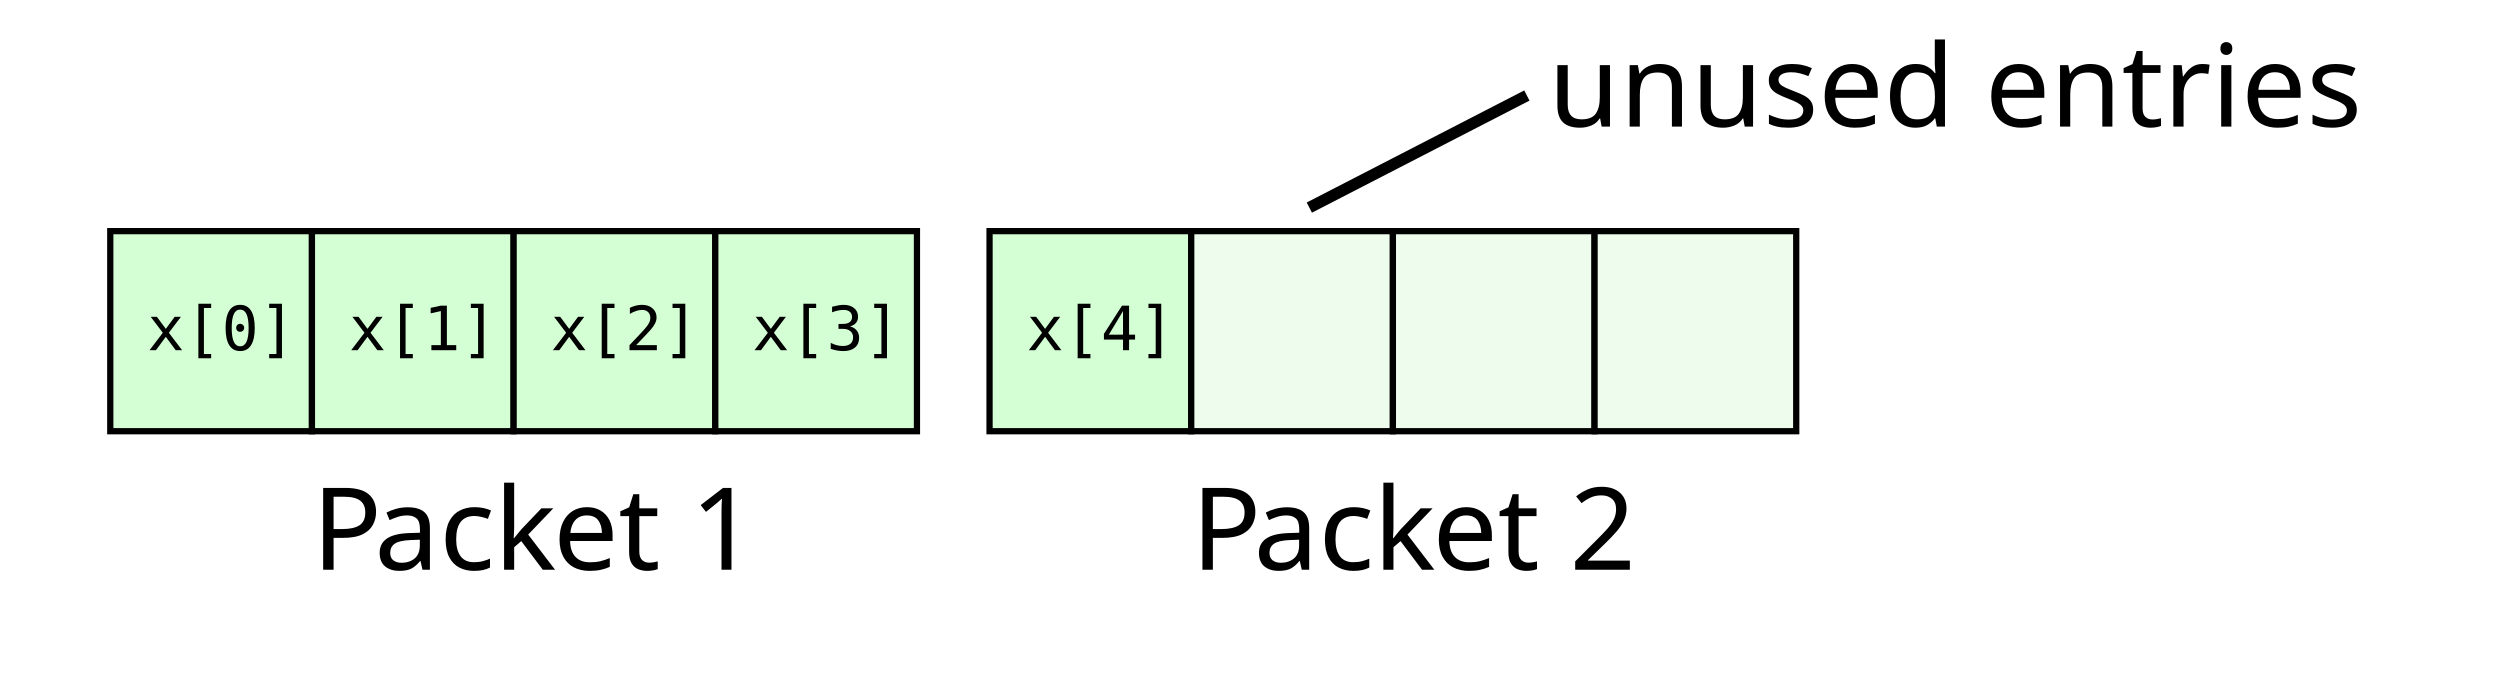
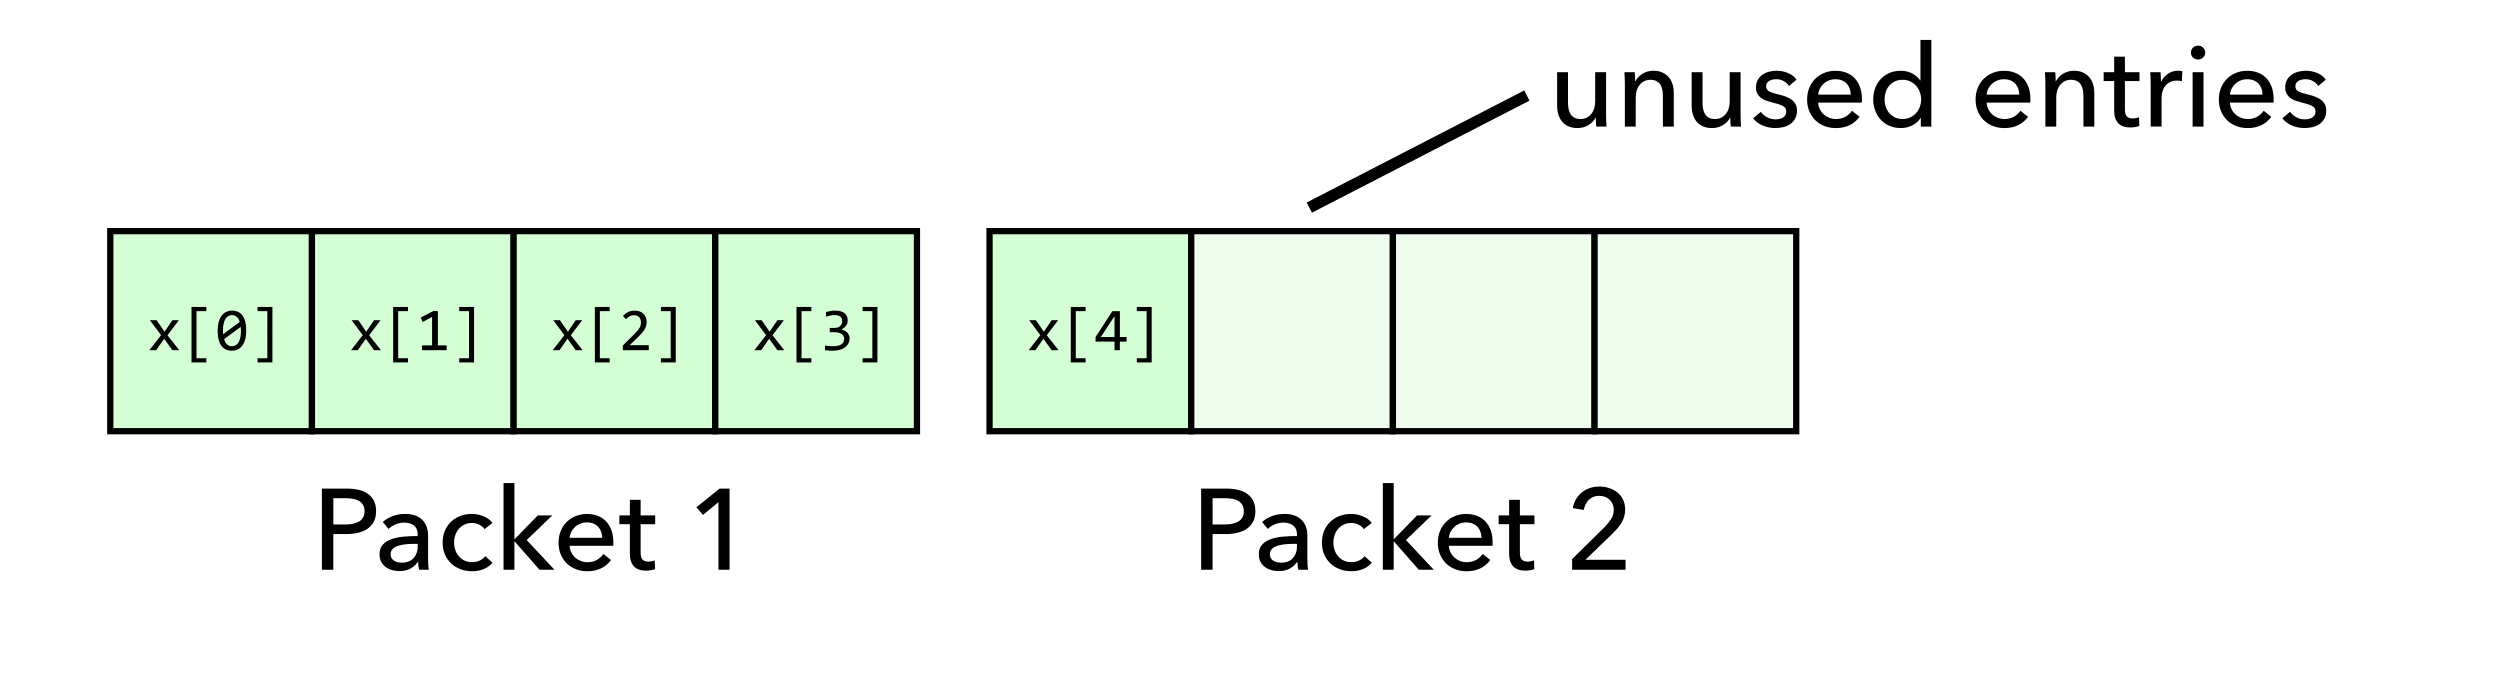
- <svg xmlns="http://www.w3.org/2000/svg" id="Layer_1" data-name="Layer 1" viewBox="0 0 1308.73 362">
-   <defs>
-     <style>.cls-1{fill:#d4ffd4;}.cls-2,.cls-9{fill:none;stroke:#000;stroke-miterlimit:10;}.cls-2{stroke-width:3.27px;}.cls-3{font-size:32px;font-family:Consolas, Consolas;}.cls-4{fill:#eefcee;}.cls-5{font-size:60px;font-family:AvenirNext-Medium, Avenir Next;}.cls-6{letter-spacing:-0.06em;}.cls-7{letter-spacing:-0.02em;}.cls-8{letter-spacing:0em;}.cls-9{stroke-width:6px;}</style>
-   </defs>
-   <rect class="cls-1" x="57.73" y="121" width="105.57" height="104.74" />
-   <rect class="cls-2" x="57.73" y="121" width="105.57" height="104.74" />
-   <text class="cls-3" transform="translate(77.08 183.33) scale(1.01 1)">x[0]</text>
-   <rect class="cls-1" x="163.3" y="121" width="105.57" height="104.74" />
-   <rect class="cls-2" x="163.3" y="121" width="105.57" height="104.74" />
-   <text class="cls-3" transform="translate(182.65 183.33) scale(1.01 1)">x[1]</text>
-   <rect class="cls-1" x="268.88" y="121" width="105.57" height="104.74" />
-   <rect class="cls-2" x="268.88" y="121" width="105.57" height="104.74" />
-   <text class="cls-3" transform="translate(288.23 183.33) scale(1.01 1)">x[2]</text>
-   <rect class="cls-1" x="374.45" y="121" width="105.57" height="104.74" />
-   <rect class="cls-2" x="374.45" y="121" width="105.57" height="104.74" />
-   <text class="cls-3" transform="translate(393.8 183.33) scale(1.01 1)">x[3]</text>
-   <rect class="cls-1" x="518.02" y="121" width="105.57" height="104.74" />
-   <rect class="cls-2" x="518.02" y="121" width="105.57" height="104.74" />
-   <text class="cls-3" transform="translate(537.37 183.33) scale(1.01 1)">x[4]</text>
-   <rect class="cls-4" x="623.6" y="121" width="105.57" height="104.74" />
-   <rect class="cls-2" x="623.6" y="121" width="105.57" height="104.74" />
-   <rect class="cls-4" x="729.17" y="121" width="105.57" height="104.74" />
-   <rect class="cls-2" x="729.17" y="121" width="105.57" height="104.74" />
-   <rect class="cls-4" x="834.74" y="121" width="105.57" height="104.74" />
-   <rect class="cls-2" x="834.74" y="121" width="105.57" height="104.74" />
-   <text class="cls-5" transform="translate(163.3 298.26) scale(1.01 1)">
-     <tspan class="cls-6">P</tspan>
-     <tspan x="32.34" y="0">ac</tspan>
-     <tspan class="cls-7" x="94.5" y="0">k</tspan>
-     <tspan class="cls-8" x="125.04" y="0">et 1</tspan>
-   </text>
-   <text class="cls-5" transform="translate(623.6 298.26) scale(1.01 1)">
-     <tspan class="cls-6">P</tspan>
-     <tspan x="32.34" y="0">ac</tspan>
-     <tspan class="cls-7" x="94.5" y="0">k</tspan>
-     <tspan class="cls-8" x="125.04" y="0">et 2</tspan>
-   </text>
-   <text class="cls-5" transform="translate(810.51 66.26) scale(1.01 1)">unused entries</text>
-   <line class="cls-9" x1="799.3" y1="50" x2="685.42" y2="108.67" />
+ <svg xmlns="http://www.w3.org/2000/svg" version="1.1" id="Layer_1" x="0px" y="0px" viewBox="0 0 1308.73 362" style="enable-background:new 0 0 1308.73 362;" xml:space="preserve">
+   <style type="text/css">
+ 	.st0{fill:#A6A6A6;}
+ 	.st1{fill:none;stroke:#E8E8E8;stroke-width:40;stroke-miterlimit:10;}
+ 	.st2{fill:#E8E8E8;}
+ 	.st3{fill:none;stroke:#E8E8E8;stroke-width:20;stroke-miterlimit:10;}
+ 	.st4{fill:#D4FFD4;}
+ 	.st5{fill:none;stroke:#000000;stroke-width:3.274;stroke-miterlimit:10;}
+ 	.st6{fill:#FFDEDE;}
+ 	.st7{fill:#E2DEFF;}
+ 	.st8{fill:#FF0000;}
+ 	.st9{fill:#EEFCEE;}
+ 	.st10{fill:#FFC2B4;}
+ 	.st11{fill:#FFA691;stroke:#000000;stroke-width:3.274;stroke-miterlimit:10;}
+ 	.st12{fill:#FFDED6;stroke:#000000;stroke-width:3.274;stroke-miterlimit:10;}
+ 	.st13{fill:#7A7A7A;}
+ 	.st14{fill:#D00023;}
+ 	.st15{fill:#007F2F;}
+ 	.st16{fill:#002F7F;}
+ 	.st17{fill:#009E30;}
+ 	.st18{fill:none;stroke:#000000;stroke-width:6;stroke-miterlimit:10;}
+ 	.st19{fill:none;stroke:#000000;stroke-width:3;stroke-miterlimit:10;}
+ </style>
+   <rect x="57.73" y="121" class="st4" width="105.57" height="104.74" />
+   <rect x="57.73" y="121" class="st5" width="105.57" height="104.74" />
+   <g>
+     <path d="M93.86,183.33h-3.64l-4.27-5.99l-4.22,5.99h-3.54l6.13-7.88l-5.84-7.82h3.51l4.16,6.03l4.08-6.03h3.39l-5.94,7.88   L93.86,183.33z" />
+     <path d="M108.02,189.73h-7.77v-29.04h7.77v2.19h-5.15v24.66h5.15V189.73z" />
+     <path d="M128.91,173.12c0,1.56-0.16,2.99-0.47,4.27c-0.32,1.29-0.79,2.39-1.43,3.31c-0.64,0.92-1.44,1.64-2.39,2.14   c-0.95,0.5-2.07,0.76-3.35,0.76c-1.1,0-2.11-0.21-3.01-0.62c-0.9-0.41-1.68-1.04-2.32-1.9c-0.64-0.85-1.13-1.94-1.48-3.27   s-0.52-2.89-0.52-4.7c0-1.56,0.16-2.99,0.48-4.28c0.32-1.29,0.8-2.4,1.43-3.32c0.64-0.92,1.43-1.64,2.39-2.14   c0.96-0.51,2.07-0.76,3.34-0.76c1.1,0,2.11,0.21,3.01,0.62c0.9,0.41,1.68,1.05,2.32,1.91c0.64,0.86,1.13,1.95,1.48,3.27   S128.91,171.31,128.91,173.12z M116.72,173.03c0,0.32,0,0.65,0.01,0.97s0.02,0.64,0.06,0.94l8.71-6.39   c-0.16-0.53-0.36-1.02-0.6-1.45s-0.53-0.82-0.87-1.13c-0.34-0.32-0.72-0.56-1.15-0.74c-0.43-0.18-0.91-0.27-1.45-0.27   c-0.71,0-1.36,0.17-1.95,0.52c-0.58,0.34-1.08,0.86-1.49,1.54s-0.72,1.53-0.95,2.53C116.83,170.54,116.72,171.7,116.72,173.03z    M126.14,173.21c0-0.35-0.01-0.71-0.04-1.06c-0.03-0.35-0.05-0.69-0.09-1.02l-8.71,6.42c0.16,0.54,0.36,1.04,0.6,1.5   c0.24,0.46,0.53,0.85,0.87,1.18s0.73,0.58,1.17,0.77c0.44,0.18,0.93,0.27,1.49,0.27c0.71,0,1.36-0.17,1.95-0.52   c0.58-0.34,1.08-0.85,1.49-1.53c0.41-0.68,0.72-1.52,0.95-2.52C126.03,175.7,126.14,174.54,126.14,173.21z" />
+     <path d="M142.6,189.73h-7.77v-2.19h5.12v-24.66h-5.12v-2.19h7.77V189.73z" />
+   </g>
+   <rect x="163.3" y="121" class="st4" width="105.57" height="104.74" />
+   <rect x="163.3" y="121" class="st5" width="105.57" height="104.74" />
+   <g>
+     <path d="M199.43,183.33h-3.64l-4.27-5.99l-4.22,5.99h-3.54l6.13-7.88l-5.84-7.82h3.51l4.16,6.03l4.08-6.03h3.39l-5.94,7.88   L199.43,183.33z" />
+     <path d="M213.59,189.73h-7.77v-29.04h7.77v2.19h-5.15v24.66h5.15V189.73z" />
+     <path d="M233.84,183.33H220.9v-2.53h5.29v-14.91l-4.93,2.66l-1.01-2.31l6.55-3.42h2.43v17.99h4.6V183.33z" />
+     <path d="M248.17,189.73h-7.77v-2.19h5.12v-24.66h-5.12v-2.19h7.77V189.73z" />
+   </g>
+   <rect x="268.88" y="121" class="st4" width="105.57" height="104.74" />
+   <rect x="268.88" y="121" class="st5" width="105.57" height="104.74" />
+   <g>
+     <path d="M305,183.33h-3.64l-4.27-5.99l-4.22,5.99h-3.54l6.13-7.88l-5.84-7.82h3.51l4.16,6.03l4.08-6.03h3.39l-5.94,7.88L305,183.33   z" />
+     <path d="M319.17,189.73h-7.77v-29.04h7.77v2.19h-5.15v24.66h5.15V189.73z" />
+     <path d="M339.58,183.33h-13.56v-2.44l5.32-5.25c0.87-0.85,1.58-1.59,2.13-2.22c0.55-0.62,0.97-1.2,1.28-1.71   c0.3-0.52,0.51-1,0.61-1.46c0.1-0.46,0.16-0.95,0.16-1.49c0-0.5-0.07-0.98-0.2-1.43c-0.14-0.45-0.35-0.85-0.63-1.2   c-0.28-0.34-0.65-0.62-1.1-0.81c-0.45-0.2-0.99-0.3-1.62-0.3c-0.87,0-1.67,0.19-2.38,0.58c-0.71,0.39-1.37,0.89-1.97,1.5l-1.51-1.8   c0.78-0.81,1.67-1.46,2.69-1.95c1.01-0.49,2.19-0.74,3.54-0.74c0.91,0,1.75,0.14,2.5,0.41c0.75,0.27,1.4,0.66,1.95,1.17   c0.55,0.51,0.97,1.14,1.27,1.88c0.3,0.74,0.45,1.57,0.45,2.5c0,0.78-0.1,1.51-0.31,2.17c-0.21,0.67-0.53,1.33-0.95,1.99   c-0.43,0.66-0.96,1.35-1.61,2.05c-0.65,0.71-1.41,1.49-2.29,2.33l-3.73,3.61h10V183.33z" />
+     <path d="M353.75,189.73h-7.77v-2.19h5.12v-24.66h-5.12v-2.19h7.77V189.73z" />
+   </g>
+   <rect x="374.45" y="121" class="st4" width="105.57" height="104.74" />
+   <rect x="374.45" y="121" class="st5" width="105.57" height="104.74" />
+   <g>
+     <path d="M410.58,183.33h-3.64l-4.27-5.99l-4.22,5.99h-3.54l6.13-7.88l-5.84-7.82h3.51l4.16,6.03l4.08-6.03h3.39l-5.94,7.88   L410.58,183.33z" />
+     <path d="M424.74,189.73h-7.77v-29.04h7.77v2.19h-5.15v24.66h5.15V189.73z" />
+     <path d="M444.76,177.12c0,0.9-0.18,1.74-0.55,2.52s-0.92,1.47-1.65,2.06c-0.74,0.59-1.66,1.05-2.77,1.39   c-1.11,0.34-2.41,0.51-3.89,0.51c-0.82,0-1.55-0.03-2.21-0.08s-1.26-0.12-1.83-0.2v-2.44c0.65,0.12,1.34,0.2,2.06,0.27   s1.47,0.09,2.22,0.09c1.03,0,1.91-0.09,2.64-0.27c0.73-0.18,1.33-0.45,1.79-0.79c0.46-0.34,0.8-0.76,1.01-1.25   c0.21-0.49,0.31-1.04,0.31-1.66c0-0.56-0.13-1.05-0.38-1.47c-0.25-0.42-0.61-0.77-1.06-1.05c-0.46-0.28-1-0.49-1.64-0.63   s-1.33-0.21-2.09-0.21h-2.35v-2.24h2.38c0.62,0,1.18-0.08,1.69-0.24c0.51-0.16,0.95-0.39,1.31-0.7c0.36-0.3,0.64-0.67,0.83-1.12   c0.19-0.44,0.29-0.95,0.29-1.51c0-1.09-0.34-1.89-1.01-2.39c-0.67-0.5-1.66-0.75-2.96-0.75c-0.69,0-1.41,0.07-2.14,0.2   c-0.73,0.14-1.52,0.34-2.36,0.61v-2.38c0.36-0.12,0.74-0.24,1.14-0.34c0.4-0.1,0.81-0.18,1.21-0.25c0.4-0.07,0.81-0.12,1.21-0.16   c0.4-0.04,0.78-0.05,1.15-0.05c1.09,0,2.05,0.12,2.88,0.35c0.83,0.23,1.52,0.57,2.08,1.01s0.98,0.97,1.26,1.59   c0.28,0.63,0.43,1.33,0.43,2.11c0,1.17-0.3,2.15-0.91,2.94s-1.43,1.42-2.48,1.89c0.54,0.08,1.06,0.25,1.58,0.5s0.99,0.57,1.4,0.96   c0.41,0.39,0.75,0.85,1.01,1.38C444.63,175.89,444.76,176.48,444.76,177.12z" />
+     <path d="M459.32,189.73h-7.77v-2.19h5.12v-24.66h-5.12v-2.19h7.77V189.73z" />
+   </g>
+   <rect x="518.02" y="121" class="st4" width="105.57" height="104.74" />
+   <rect x="518.02" y="121" class="st5" width="105.57" height="104.74" />
+   <g>
+     <path d="M554.15,183.33h-3.64l-4.27-5.99l-4.22,5.99h-3.54l6.13-7.88l-5.84-7.82h3.51l4.16,6.03l4.08-6.03h3.39l-5.94,7.88   L554.15,183.33z" />
+     <path d="M568.31,189.73h-7.77v-29.04h7.77v2.19h-5.15v24.66h5.15V189.73z" />
+     <path d="M589.75,178.81h-3.51v4.52h-2.8v-4.52h-9.91v-2.39l8.78-13.52h3.94v13.52h3.51V178.81z M583.44,165.52l-7.17,10.89h7.17   V165.52z" />
+     <path d="M602.89,189.73h-7.77v-2.19h5.12v-24.66h-5.12v-2.19h7.77V189.73z" />
+   </g>
+   <rect x="623.6" y="121" class="st9" width="105.57" height="104.74" />
+   <rect x="623.6" y="121" class="st5" width="105.57" height="104.74" />
+   <rect x="729.17" y="121" class="st9" width="105.57" height="104.74" />
+   <rect x="729.17" y="121" class="st5" width="105.57" height="104.74" />
+   <rect x="834.74" y="121" class="st9" width="105.57" height="104.74" />
+   <rect x="834.74" y="121" class="st5" width="105.57" height="104.74" />
+   <g>
+     <path d="M168.51,255.77h13.07c2.3,0,4.4,0.23,6.29,0.69c1.9,0.46,3.51,1.17,4.84,2.13c1.33,0.96,2.36,2.18,3.08,3.66   c0.73,1.48,1.09,3.26,1.09,5.34c0,2.12-0.39,3.94-1.18,5.46c-0.79,1.52-1.88,2.76-3.27,3.72c-1.39,0.96-3.05,1.67-4.96,2.13   c-1.92,0.46-3.98,0.69-6.2,0.69h-6.78v18.67h-5.99V255.77z M174.5,274.55h6.35c1.45,0,2.79-0.13,4.02-0.39   c1.23-0.26,2.29-0.66,3.18-1.2c0.89-0.54,1.57-1.25,2.06-2.13c0.48-0.88,0.73-1.96,0.73-3.24c0-1.28-0.25-2.35-0.76-3.21   c-0.5-0.86-1.19-1.56-2.06-2.1c-0.87-0.54-1.91-0.92-3.12-1.14s-2.52-0.33-3.93-0.33h-6.47V274.55z" />
+     <path d="M218.66,279.83c0-2.12-0.65-3.69-1.94-4.71c-1.29-1.02-3-1.53-5.14-1.53c-1.61,0-3.14,0.31-4.57,0.93   c-1.43,0.62-2.63,1.41-3.6,2.37l-3.02-3.6c1.41-1.32,3.14-2.36,5.17-3.12c2.04-0.76,4.22-1.14,6.56-1.14   c2.06,0,3.84,0.29,5.35,0.87s2.75,1.37,3.72,2.37c0.97,1,1.69,2.18,2.18,3.54c0.48,1.36,0.73,2.82,0.73,4.38v12.42   c0,0.96,0.03,1.97,0.09,3.03c0.06,1.06,0.17,1.93,0.33,2.61h-5.14c-0.32-1.36-0.48-2.72-0.48-4.08h-0.18   c-1.05,1.52-2.37,2.7-3.96,3.54c-1.59,0.84-3.48,1.26-5.66,1.26c-1.13,0-2.31-0.15-3.54-0.45c-1.23-0.3-2.35-0.79-3.36-1.47   c-1.01-0.68-1.85-1.58-2.51-2.7c-0.67-1.12-1-2.5-1-4.14c0-2.16,0.58-3.87,1.75-5.13c1.17-1.26,2.7-2.22,4.6-2.88   c1.9-0.66,4.03-1.09,6.41-1.29c2.38-0.2,4.78-0.3,7.2-0.3V279.83z M217.27,284.7c-1.41,0-2.87,0.06-4.39,0.18   c-1.51,0.12-2.88,0.36-4.11,0.72c-1.23,0.36-2.25,0.9-3.06,1.62c-0.81,0.72-1.21,1.68-1.21,2.88c0,0.84,0.17,1.54,0.51,2.1   c0.34,0.56,0.8,1.02,1.36,1.38c0.56,0.36,1.19,0.61,1.88,0.75c0.69,0.14,1.39,0.21,2.12,0.21c2.66,0,4.71-0.79,6.14-2.37   c1.43-1.58,2.15-3.57,2.15-5.97v-1.5H217.27z" />
+     <path d="M253.68,277.01c-0.6-0.92-1.51-1.69-2.72-2.31c-1.21-0.62-2.5-0.93-3.87-0.93c-1.49,0-2.81,0.28-3.96,0.84   c-1.15,0.56-2.13,1.31-2.93,2.25c-0.81,0.94-1.42,2.03-1.85,3.27c-0.42,1.24-0.63,2.54-0.63,3.9c0,1.36,0.21,2.66,0.63,3.9   c0.42,1.24,1.04,2.33,1.85,3.27c0.81,0.94,1.79,1.69,2.96,2.25c1.17,0.56,2.5,0.84,3.99,0.84c1.45,0,2.77-0.28,3.96-0.84   c1.19-0.56,2.17-1.32,2.93-2.28l3.81,3.42c-1.21,1.4-2.72,2.49-4.54,3.27c-1.81,0.78-3.87,1.17-6.17,1.17   c-2.22,0-4.26-0.36-6.14-1.08c-1.88-0.72-3.5-1.73-4.87-3.03c-1.37-1.3-2.45-2.87-3.24-4.71c-0.79-1.84-1.18-3.9-1.18-6.18   c0-2.24,0.38-4.28,1.15-6.12c0.77-1.84,1.83-3.42,3.21-4.74c1.37-1.32,2.99-2.34,4.87-3.06c1.88-0.72,3.9-1.08,6.08-1.08   c2.02,0,4.02,0.4,6.02,1.2c2,0.8,3.58,1.96,4.75,3.48L253.68,277.01z" />
+     <path d="M269.29,282.18h0.18l12.04-12.36h7.62l-13.43,12.9l14.58,15.54h-7.86l-12.95-14.76h-0.18v14.76h-5.69v-45.37h5.69V282.18z" />
+     <path d="M321.08,283.8c0,0.32,0,0.64,0,0.96s-0.02,0.64-0.06,0.96h-22.81c0.04,1.19,0.31,2.32,0.82,3.37   c0.5,1.05,1.18,1.97,2.03,2.74c0.85,0.78,1.82,1.38,2.93,1.82c1.11,0.44,2.29,0.66,3.54,0.66c1.94,0,3.61-0.42,5.02-1.26   c1.41-0.84,2.52-1.86,3.33-3.06l3.99,3.18c-1.53,2.02-3.34,3.5-5.41,4.45c-2.08,0.95-4.39,1.43-6.93,1.43   c-2.18,0-4.2-0.36-6.05-1.08c-1.86-0.72-3.45-1.73-4.78-3.03c-1.33-1.3-2.38-2.87-3.15-4.71c-0.77-1.84-1.15-3.88-1.15-6.12   c0-2.2,0.37-4.23,1.12-6.09c0.75-1.86,1.79-3.45,3.12-4.77c1.33-1.32,2.91-2.35,4.73-3.09c1.82-0.74,3.78-1.11,5.88-1.11   c2.1,0,4.01,0.34,5.73,1.02c1.72,0.68,3.17,1.66,4.37,2.94c1.19,1.28,2.11,2.83,2.76,4.65   C320.75,279.47,321.08,281.52,321.08,283.8z M315.27,281.52c-0.04-1.12-0.23-2.17-0.57-3.15c-0.34-0.98-0.85-1.83-1.51-2.55   c-0.67-0.72-1.49-1.29-2.48-1.71c-0.99-0.42-2.15-0.63-3.48-0.63c-1.21,0-2.35,0.21-3.42,0.63c-1.07,0.42-2,0.99-2.78,1.71   c-0.79,0.72-1.43,1.57-1.94,2.55c-0.5,0.98-0.8,2.03-0.88,3.15H315.27z" />
+     <path d="M342.98,274.43h-7.62v14.78c0,1.71,0.32,2.94,0.97,3.68c0.64,0.74,1.67,1.11,3.09,1.11c0.52,0,1.09-0.05,1.69-0.17   c0.6-0.11,1.15-0.27,1.63-0.5l0.18,4.62c-0.69,0.24-1.44,0.43-2.27,0.57c-0.83,0.14-1.68,0.21-2.57,0.21c-2.7,0-4.77-0.74-6.2-2.22   c-1.43-1.48-2.15-3.7-2.15-6.66v-15.42h-5.5v-4.62h5.5v-8.16h5.63v8.16h7.62V274.43z" />
+     <path d="M381.93,298.26h-5.81v-35.41l-8.11,6.72l-3.45-4.02l12.15-9.78h5.21V298.26z" />
+   </g>
+   <g>
+     <path d="M628.8,255.77h13.07c2.3,0,4.4,0.23,6.29,0.69c1.9,0.46,3.51,1.17,4.84,2.13c1.33,0.96,2.36,2.18,3.08,3.66   c0.73,1.48,1.09,3.26,1.09,5.34c0,2.12-0.39,3.94-1.18,5.46c-0.79,1.52-1.88,2.76-3.27,3.72c-1.39,0.96-3.05,1.67-4.96,2.13   c-1.92,0.46-3.98,0.69-6.2,0.69h-6.78v18.67h-5.99V255.77z M634.79,274.55h6.35c1.45,0,2.79-0.13,4.02-0.39   c1.23-0.26,2.29-0.66,3.18-1.2c0.89-0.54,1.57-1.25,2.06-2.13c0.48-0.88,0.73-1.96,0.73-3.24c0-1.28-0.25-2.35-0.76-3.21   c-0.5-0.86-1.19-1.56-2.06-2.1c-0.87-0.54-1.91-0.92-3.12-1.14s-2.52-0.33-3.93-0.33h-6.47V274.55z" />
+     <path d="M678.95,279.83c0-2.12-0.65-3.69-1.94-4.71c-1.29-1.02-3-1.53-5.14-1.53c-1.61,0-3.14,0.31-4.57,0.93   c-1.43,0.62-2.63,1.41-3.6,2.37l-3.02-3.6c1.41-1.32,3.14-2.36,5.17-3.12c2.04-0.76,4.22-1.14,6.56-1.14   c2.06,0,3.84,0.29,5.35,0.87s2.75,1.37,3.72,2.37c0.97,1,1.69,2.18,2.18,3.54c0.48,1.36,0.73,2.82,0.73,4.38v12.42   c0,0.96,0.03,1.97,0.09,3.03c0.06,1.06,0.17,1.93,0.33,2.61h-5.14c-0.32-1.36-0.48-2.72-0.48-4.08h-0.18   c-1.05,1.52-2.37,2.7-3.96,3.54c-1.59,0.84-3.48,1.26-5.66,1.26c-1.13,0-2.31-0.15-3.54-0.45c-1.23-0.3-2.35-0.79-3.36-1.47   c-1.01-0.68-1.85-1.58-2.51-2.7c-0.67-1.12-1-2.5-1-4.14c0-2.16,0.58-3.87,1.75-5.13c1.17-1.26,2.7-2.22,4.6-2.88   c1.9-0.66,4.03-1.09,6.41-1.29c2.38-0.2,4.78-0.3,7.2-0.3V279.83z M677.56,284.7c-1.41,0-2.87,0.06-4.39,0.18   c-1.51,0.12-2.88,0.36-4.11,0.72c-1.23,0.36-2.25,0.9-3.06,1.62c-0.81,0.72-1.21,1.68-1.21,2.88c0,0.84,0.17,1.54,0.51,2.1   c0.34,0.56,0.8,1.02,1.36,1.38c0.56,0.36,1.19,0.61,1.88,0.75c0.69,0.14,1.39,0.21,2.12,0.21c2.66,0,4.71-0.79,6.14-2.37   c1.43-1.58,2.15-3.57,2.15-5.97v-1.5H677.56z" />
+     <path d="M713.98,277.01c-0.6-0.92-1.51-1.69-2.72-2.31c-1.21-0.62-2.5-0.93-3.87-0.93c-1.49,0-2.81,0.28-3.96,0.84   c-1.15,0.56-2.13,1.31-2.93,2.25c-0.81,0.94-1.42,2.03-1.85,3.27c-0.42,1.24-0.63,2.54-0.63,3.9c0,1.36,0.21,2.66,0.63,3.9   c0.42,1.24,1.04,2.33,1.85,3.27c0.81,0.94,1.79,1.69,2.96,2.25c1.17,0.56,2.5,0.84,3.99,0.84c1.45,0,2.77-0.28,3.96-0.84   c1.19-0.56,2.17-1.32,2.93-2.28l3.81,3.42c-1.21,1.4-2.72,2.49-4.54,3.27c-1.81,0.78-3.87,1.17-6.17,1.17   c-2.22,0-4.26-0.36-6.14-1.08c-1.88-0.72-3.5-1.73-4.87-3.03c-1.37-1.3-2.45-2.87-3.24-4.71c-0.79-1.84-1.18-3.9-1.18-6.18   c0-2.24,0.38-4.28,1.15-6.12c0.77-1.84,1.83-3.42,3.21-4.74c1.37-1.32,2.99-2.34,4.87-3.06c1.88-0.72,3.9-1.08,6.08-1.08   c2.02,0,4.02,0.4,6.02,1.2c2,0.8,3.58,1.96,4.75,3.48L713.98,277.01z" />
+     <path d="M729.58,282.18h0.18l12.04-12.36h7.62L736,282.72l14.58,15.54h-7.86l-12.95-14.76h-0.18v14.76h-5.69v-45.37h5.69V282.18z" />
+     <path d="M781.37,283.8c0,0.32,0,0.64,0,0.96s-0.02,0.64-0.06,0.96H758.5c0.04,1.19,0.31,2.32,0.82,3.37   c0.5,1.05,1.18,1.97,2.03,2.74c0.85,0.78,1.82,1.38,2.93,1.82c1.11,0.44,2.29,0.66,3.54,0.66c1.94,0,3.61-0.42,5.02-1.26   c1.41-0.84,2.52-1.86,3.33-3.06l3.99,3.18c-1.53,2.02-3.34,3.5-5.41,4.45c-2.08,0.95-4.39,1.43-6.93,1.43   c-2.18,0-4.2-0.36-6.05-1.08c-1.86-0.72-3.45-1.73-4.78-3.03c-1.33-1.3-2.38-2.87-3.15-4.71c-0.77-1.84-1.15-3.88-1.15-6.12   c0-2.2,0.37-4.23,1.12-6.09c0.75-1.86,1.79-3.45,3.12-4.77c1.33-1.32,2.91-2.35,4.73-3.09c1.82-0.74,3.78-1.11,5.88-1.11   c2.1,0,4.01,0.34,5.73,1.02c1.72,0.68,3.17,1.66,4.37,2.94c1.19,1.28,2.11,2.83,2.76,4.65   C781.05,279.47,781.37,281.52,781.37,283.8z M775.56,281.52c-0.04-1.12-0.23-2.17-0.57-3.15c-0.34-0.98-0.85-1.83-1.51-2.55   c-0.67-0.72-1.49-1.29-2.48-1.71c-0.99-0.42-2.15-0.63-3.48-0.63c-1.21,0-2.35,0.21-3.42,0.63c-1.07,0.42-2,0.99-2.78,1.71   c-0.79,0.72-1.43,1.57-1.94,2.55c-0.5,0.98-0.8,2.03-0.88,3.15H775.56z" />
+     <path d="M803.27,274.43h-7.62v14.78c0,1.71,0.32,2.94,0.97,3.68c0.64,0.74,1.67,1.11,3.09,1.11c0.52,0,1.09-0.05,1.69-0.17   c0.6-0.11,1.15-0.27,1.63-0.5l0.18,4.62c-0.69,0.24-1.44,0.43-2.27,0.57c-0.83,0.14-1.68,0.21-2.57,0.21c-2.7,0-4.77-0.74-6.2-2.22   c-1.43-1.48-2.15-3.7-2.15-6.66v-15.42h-5.5v-4.62h5.5v-8.16h5.63v8.16h7.62V274.43z" />
+     <path d="M850.94,298.26h-27.95v-5.58l17.06-16.8c1.29-1.32,2.4-2.7,3.33-4.14c0.93-1.44,1.39-3.06,1.39-4.86   c0-1.12-0.2-2.13-0.6-3.03c-0.4-0.9-0.95-1.67-1.63-2.31c-0.69-0.64-1.49-1.13-2.42-1.47c-0.93-0.34-1.92-0.51-2.96-0.51   c-2.18,0-3.97,0.69-5.38,2.07c-1.41,1.38-2.3,3.15-2.66,5.31l-5.75-0.96c0.24-1.6,0.76-3.09,1.54-4.47   c0.79-1.38,1.78-2.58,2.99-3.6s2.61-1.81,4.2-2.37c1.59-0.56,3.3-0.84,5.11-0.84c1.77,0,3.48,0.26,5.11,0.78   c1.63,0.52,3.07,1.28,4.33,2.28c1.25,1,2.25,2.26,2.99,3.78c0.75,1.52,1.12,3.26,1.12,5.22c0,1.36-0.18,2.62-0.54,3.78   c-0.36,1.16-0.86,2.26-1.48,3.3c-0.63,1.04-1.36,2.03-2.21,2.97c-0.85,0.94-1.73,1.87-2.66,2.79l-13.91,13.44h20.99V298.26z" />
+   </g>
+   <g>
+     <path d="M835.61,66.26c-0.08-0.72-0.14-1.53-0.18-2.43c-0.04-0.9-0.06-1.65-0.06-2.25h-0.12c-0.73,1.52-1.95,2.81-3.66,3.87   c-1.71,1.06-3.62,1.59-5.72,1.59c-1.86,0-3.46-0.3-4.81-0.9c-1.35-0.6-2.46-1.43-3.33-2.49c-0.87-1.06-1.51-2.29-1.94-3.69   s-0.64-2.9-0.64-4.5V37.81h5.69v15.73c0,1.16,0.09,2.27,0.27,3.33c0.18,1.06,0.51,1.99,1,2.79s1.15,1.44,2,1.92   c0.85,0.48,1.94,0.72,3.27,0.72c2.3,0,4.15-0.85,5.57-2.55c1.41-1.7,2.12-3.97,2.12-6.81V37.81h5.69v22.33   c0,0.76,0.02,1.74,0.06,2.94c0.04,1.2,0.1,2.26,0.18,3.18H835.61z" />
+     <path d="M855.76,37.81c0.08,0.72,0.14,1.53,0.18,2.43c0.04,0.9,0.06,1.65,0.06,2.25h0.18c0.36-0.76,0.86-1.47,1.48-2.13   c0.62-0.66,1.34-1.24,2.15-1.74c0.81-0.5,1.69-0.89,2.66-1.17c0.97-0.28,1.98-0.42,3.02-0.42c1.85,0,3.45,0.31,4.78,0.93   c1.33,0.62,2.44,1.45,3.33,2.49c0.89,1.04,1.54,2.26,1.97,3.66s0.64,2.9,0.64,4.5v17.65h-5.69V50.48c0-1.16-0.09-2.26-0.27-3.3   c-0.18-1.04-0.51-1.96-1-2.76c-0.48-0.8-1.15-1.44-2-1.92c-0.85-0.48-1.94-0.72-3.27-0.72c-2.26,0-4.1,0.85-5.54,2.55   c-1.43,1.7-2.15,3.97-2.15,6.81v15.12h-5.69V43.93c0-0.76-0.02-1.74-0.06-2.94c-0.04-1.2-0.1-2.26-0.18-3.18H855.76z" />
+     <path d="M906.03,66.26c-0.08-0.72-0.14-1.53-0.18-2.43c-0.04-0.9-0.06-1.65-0.06-2.25h-0.12c-0.73,1.52-1.95,2.81-3.66,3.87   c-1.71,1.06-3.62,1.59-5.72,1.59c-1.86,0-3.46-0.3-4.81-0.9c-1.35-0.6-2.46-1.43-3.33-2.49c-0.87-1.06-1.51-2.29-1.94-3.69   s-0.64-2.9-0.64-4.5V37.81h5.69v15.73c0,1.16,0.09,2.27,0.27,3.33c0.18,1.06,0.51,1.99,1,2.79s1.15,1.44,2,1.92   c0.85,0.48,1.94,0.72,3.27,0.72c2.3,0,4.15-0.85,5.57-2.55c1.41-1.7,2.12-3.97,2.12-6.81V37.81h5.69v22.33   c0,0.76,0.02,1.74,0.06,2.94c0.04,1.2,0.1,2.26,0.18,3.18H906.03z" />
+     <path d="M936.52,45.01c-0.65-1.04-1.55-1.89-2.72-2.55c-1.17-0.66-2.48-0.99-3.93-0.99c-0.65,0-1.29,0.07-1.94,0.21   c-0.65,0.14-1.22,0.36-1.72,0.66c-0.5,0.3-0.91,0.68-1.21,1.14c-0.3,0.46-0.45,1.03-0.45,1.71c0,1.2,0.54,2.09,1.63,2.67   s2.72,1.11,4.9,1.59c1.37,0.32,2.64,0.7,3.81,1.14c1.17,0.44,2.19,0.99,3.06,1.65c0.87,0.66,1.54,1.45,2.03,2.37   c0.48,0.92,0.73,2,0.73,3.24c0,1.68-0.32,3.1-0.97,4.26c-0.65,1.16-1.5,2.11-2.57,2.85c-1.07,0.74-2.29,1.27-3.66,1.59   c-1.37,0.32-2.78,0.48-4.23,0.48c-2.18,0-4.31-0.42-6.38-1.26c-2.08-0.84-3.8-2.12-5.17-3.84l4.05-3.42   c0.77,1.12,1.82,2.06,3.18,2.82c1.35,0.76,2.83,1.14,4.45,1.14c0.73,0,1.42-0.07,2.09-0.21c0.67-0.14,1.27-0.37,1.81-0.69   c0.54-0.32,0.98-0.74,1.3-1.26c0.32-0.52,0.48-1.18,0.48-1.98c0-1.32-0.64-2.3-1.91-2.94c-1.27-0.64-3.14-1.24-5.6-1.8   c-0.97-0.24-1.95-0.53-2.93-0.87c-0.99-0.34-1.89-0.81-2.69-1.41c-0.81-0.6-1.46-1.35-1.97-2.25c-0.5-0.9-0.76-2.01-0.76-3.33   c0-1.52,0.31-2.83,0.94-3.93c0.62-1.1,1.44-2,2.45-2.7c1.01-0.7,2.16-1.22,3.45-1.56c1.29-0.34,2.62-0.51,3.99-0.51   c2.06,0,4.04,0.4,5.96,1.2c1.92,0.8,3.4,1.96,4.45,3.48L936.52,45.01z" />
+     <path d="M974.69,51.8c0,0.32,0,0.64,0,0.96s-0.02,0.64-0.06,0.96h-22.81c0.04,1.19,0.31,2.32,0.82,3.37   c0.5,1.05,1.18,1.97,2.03,2.74c0.85,0.78,1.82,1.38,2.93,1.82c1.11,0.44,2.29,0.66,3.54,0.66c1.94,0,3.61-0.42,5.02-1.26   c1.41-0.84,2.52-1.86,3.33-3.06l3.99,3.18c-1.53,2.02-3.34,3.5-5.41,4.45c-2.08,0.95-4.39,1.43-6.93,1.43   c-2.18,0-4.2-0.36-6.05-1.08c-1.86-0.72-3.45-1.73-4.78-3.03c-1.33-1.3-2.38-2.87-3.15-4.71c-0.77-1.84-1.15-3.88-1.15-6.12   c0-2.2,0.37-4.23,1.12-6.09c0.75-1.86,1.79-3.45,3.12-4.77c1.33-1.32,2.91-2.35,4.73-3.09c1.82-0.74,3.78-1.11,5.88-1.11   c2.1,0,4.01,0.34,5.73,1.02c1.72,0.68,3.17,1.66,4.37,2.94c1.19,1.28,2.11,2.83,2.76,4.65C974.37,47.47,974.69,49.52,974.69,51.8z    M968.88,49.52c-0.04-1.12-0.23-2.17-0.57-3.15c-0.34-0.98-0.85-1.83-1.51-2.55c-0.67-0.72-1.49-1.29-2.48-1.71   c-0.99-0.42-2.15-0.63-3.48-0.63c-1.21,0-2.35,0.21-3.42,0.63c-1.07,0.42-2,0.99-2.78,1.71c-0.79,0.72-1.43,1.57-1.94,2.55   c-0.5,0.98-0.8,2.03-0.88,3.15H968.88z" />
+     <path d="M1005.42,61.76c-1.09,1.72-2.57,3.03-4.45,3.93s-3.84,1.35-5.9,1.35c-2.22,0-4.21-0.39-5.99-1.17   c-1.77-0.78-3.29-1.85-4.54-3.21c-1.25-1.36-2.22-2.96-2.9-4.8c-0.69-1.84-1.03-3.8-1.03-5.88c0-2.08,0.34-4.03,1.03-5.85   c0.69-1.82,1.66-3.41,2.93-4.77c1.27-1.36,2.79-2.42,4.57-3.18c1.77-0.76,3.73-1.14,5.87-1.14c2.34,0,4.38,0.49,6.11,1.47   c1.73,0.98,3.1,2.17,4.11,3.57h0.12V20.89h5.69v45.37h-5.51v-4.5H1005.42z M986.55,52.01c0,1.32,0.2,2.59,0.6,3.83   c0.4,1.24,1.01,2.33,1.81,3.29c0.81,0.96,1.79,1.73,2.96,2.3c1.17,0.58,2.54,0.87,4.11,0.87c1.45,0,2.77-0.28,3.96-0.84   c1.19-0.56,2.21-1.31,3.05-2.24c0.85-0.94,1.5-2.02,1.97-3.26c0.46-1.24,0.7-2.53,0.7-3.89s-0.23-2.65-0.7-3.89   c-0.46-1.24-1.12-2.33-1.97-3.29c-0.85-0.96-1.87-1.71-3.05-2.27c-1.19-0.56-2.51-0.84-3.96-0.84c-1.57,0-2.94,0.28-4.11,0.84   c-1.17,0.56-2.16,1.32-2.96,2.27c-0.81,0.96-1.41,2.05-1.81,3.29C986.75,49.41,986.55,50.69,986.55,52.01z" />
+     <path d="M1062.89,51.8c0,0.32,0,0.64,0,0.96s-0.02,0.64-0.06,0.96h-22.81c0.04,1.19,0.31,2.32,0.82,3.37   c0.5,1.05,1.18,1.97,2.03,2.74c0.85,0.78,1.82,1.38,2.93,1.82c1.11,0.44,2.29,0.66,3.54,0.66c1.94,0,3.61-0.42,5.02-1.26   c1.41-0.84,2.52-1.86,3.33-3.06l3.99,3.18c-1.53,2.02-3.34,3.5-5.41,4.45c-2.08,0.95-4.39,1.43-6.93,1.43   c-2.18,0-4.2-0.36-6.05-1.08c-1.86-0.72-3.45-1.73-4.78-3.03c-1.33-1.3-2.38-2.87-3.15-4.71c-0.77-1.84-1.15-3.88-1.15-6.12   c0-2.2,0.37-4.23,1.12-6.09c0.75-1.86,1.79-3.45,3.12-4.77c1.33-1.32,2.91-2.35,4.73-3.09c1.82-0.74,3.78-1.11,5.88-1.11   c2.1,0,4.01,0.34,5.73,1.02c1.72,0.68,3.17,1.66,4.37,2.94c1.19,1.28,2.11,2.83,2.76,4.65   C1062.57,47.47,1062.89,49.52,1062.89,51.8z M1057.08,49.52c-0.04-1.12-0.23-2.17-0.57-3.15c-0.34-0.98-0.85-1.83-1.51-2.55   c-0.67-0.72-1.49-1.29-2.48-1.71c-0.99-0.42-2.15-0.63-3.48-0.63c-1.21,0-2.35,0.21-3.42,0.63c-1.07,0.42-2,0.99-2.78,1.71   c-0.79,0.72-1.43,1.57-1.94,2.55c-0.5,0.98-0.8,2.03-0.88,3.15H1057.08z" />
+     <path d="M1075.9,37.81c0.08,0.72,0.14,1.53,0.18,2.43c0.04,0.9,0.06,1.65,0.06,2.25h0.18c0.36-0.76,0.86-1.47,1.48-2.13   c0.62-0.66,1.34-1.24,2.15-1.74c0.81-0.5,1.69-0.89,2.66-1.17c0.97-0.28,1.98-0.42,3.02-0.42c1.85,0,3.45,0.31,4.78,0.93   c1.33,0.62,2.44,1.45,3.33,2.49c0.89,1.04,1.54,2.26,1.97,3.66s0.64,2.9,0.64,4.5v17.65h-5.69V50.48c0-1.16-0.09-2.26-0.27-3.3   c-0.18-1.04-0.51-1.96-1-2.76c-0.48-0.8-1.15-1.44-2-1.92c-0.85-0.48-1.94-0.72-3.27-0.72c-2.26,0-4.1,0.85-5.54,2.55   c-1.43,1.7-2.15,3.97-2.15,6.81v15.12h-5.69V43.93c0-0.76-0.02-1.74-0.06-2.94c-0.04-1.2-0.1-2.26-0.18-3.18H1075.9z" />
+     <path d="M1120,42.43h-7.62v14.78c0,1.71,0.32,2.94,0.97,3.68c0.64,0.74,1.67,1.11,3.09,1.11c0.52,0,1.09-0.05,1.69-0.17   c0.6-0.11,1.15-0.27,1.63-0.5l0.18,4.62c-0.69,0.24-1.44,0.43-2.27,0.57c-0.83,0.14-1.68,0.21-2.57,0.21c-2.7,0-4.77-0.74-6.2-2.22   c-1.43-1.48-2.15-3.7-2.15-6.66V42.43h-5.5v-4.62h5.5v-8.16h5.63v8.16h7.62V42.43z" />
+     <path d="M1125.81,40.99c-0.04-1.2-0.1-2.26-0.18-3.18h5.38c0.08,0.72,0.14,1.55,0.18,2.49c0.04,0.94,0.06,1.71,0.06,2.31h0.18   c0.81-1.68,1.99-3.03,3.54-4.05c1.55-1.02,3.3-1.53,5.23-1.53c0.89,0,1.63,0.08,2.24,0.24l-0.24,5.22c-0.81-0.2-1.67-0.3-2.6-0.3   c-1.37,0-2.56,0.25-3.57,0.75c-1.01,0.5-1.85,1.17-2.51,2.01c-0.67,0.84-1.16,1.81-1.48,2.91c-0.32,1.1-0.48,2.25-0.48,3.45v14.94   h-5.69V43.93C1125.87,43.17,1125.85,42.19,1125.81,40.99z" />
+     <path d="M1154.42,27.55c0,1.04-0.37,1.9-1.11,2.58c-0.74,0.68-1.63,1.02-2.67,1.02c-1.04,0-1.92-0.35-2.64-1.05   c-0.72-0.7-1.08-1.55-1.08-2.55c0-1.04,0.36-1.91,1.08-2.61c0.72-0.7,1.6-1.05,2.64-1.05c1.04,0,1.93,0.35,2.67,1.05   C1154.05,25.64,1154.42,26.51,1154.42,27.55z M1153.51,66.26h-5.69V37.81h5.69V66.26z" />
+     <path d="M1190.23,51.8c0,0.32,0,0.64,0,0.96s-0.02,0.64-0.06,0.96h-22.81c0.04,1.19,0.31,2.32,0.82,3.37   c0.5,1.05,1.18,1.97,2.03,2.74c0.85,0.78,1.82,1.38,2.93,1.82c1.11,0.44,2.29,0.66,3.54,0.66c1.94,0,3.61-0.42,5.02-1.26   c1.41-0.84,2.52-1.86,3.33-3.06l3.99,3.18c-1.53,2.02-3.34,3.5-5.41,4.45c-2.08,0.95-4.39,1.43-6.93,1.43   c-2.18,0-4.2-0.36-6.05-1.08c-1.86-0.72-3.45-1.73-4.78-3.03c-1.33-1.3-2.38-2.87-3.15-4.71c-0.77-1.84-1.15-3.88-1.15-6.12   c0-2.2,0.37-4.23,1.12-6.09c0.75-1.86,1.79-3.45,3.12-4.77c1.33-1.32,2.91-2.35,4.73-3.09c1.82-0.74,3.78-1.11,5.88-1.11   c2.1,0,4.01,0.34,5.73,1.02c1.72,0.68,3.17,1.66,4.37,2.94c1.19,1.28,2.11,2.83,2.76,4.65   C1189.91,47.47,1190.23,49.52,1190.23,51.8z M1184.43,49.52c-0.04-1.12-0.23-2.17-0.57-3.15c-0.34-0.98-0.85-1.83-1.51-2.55   c-0.67-0.72-1.49-1.29-2.48-1.71c-0.99-0.42-2.15-0.63-3.48-0.63c-1.21,0-2.35,0.21-3.42,0.63c-1.07,0.42-2,0.99-2.78,1.71   c-0.79,0.72-1.43,1.57-1.94,2.55c-0.5,0.98-0.8,2.03-0.88,3.15H1184.43z" />
+     <path d="M1213.58,45.01c-0.65-1.04-1.55-1.89-2.72-2.55c-1.17-0.66-2.48-0.99-3.93-0.99c-0.65,0-1.29,0.07-1.94,0.21   c-0.65,0.14-1.22,0.36-1.72,0.66c-0.5,0.3-0.91,0.68-1.21,1.14c-0.3,0.46-0.45,1.03-0.45,1.71c0,1.2,0.54,2.09,1.63,2.67   s2.72,1.11,4.9,1.59c1.37,0.32,2.64,0.7,3.81,1.14c1.17,0.44,2.19,0.99,3.06,1.65c0.87,0.66,1.54,1.45,2.03,2.37   c0.48,0.92,0.73,2,0.73,3.24c0,1.68-0.32,3.1-0.97,4.26c-0.65,1.16-1.5,2.11-2.57,2.85c-1.07,0.74-2.29,1.27-3.66,1.59   c-1.37,0.32-2.78,0.48-4.23,0.48c-2.18,0-4.31-0.42-6.38-1.26c-2.08-0.84-3.8-2.12-5.17-3.84l4.05-3.42   c0.77,1.12,1.82,2.06,3.18,2.82c1.35,0.76,2.83,1.14,4.45,1.14c0.73,0,1.42-0.07,2.09-0.21c0.67-0.14,1.27-0.37,1.81-0.69   c0.54-0.32,0.98-0.74,1.3-1.26c0.32-0.52,0.48-1.18,0.48-1.98c0-1.32-0.64-2.3-1.91-2.94c-1.27-0.64-3.14-1.24-5.6-1.8   c-0.97-0.24-1.95-0.53-2.93-0.87c-0.99-0.34-1.89-0.81-2.69-1.41c-0.81-0.6-1.46-1.35-1.97-2.25c-0.5-0.9-0.76-2.01-0.76-3.33   c0-1.52,0.31-2.83,0.94-3.93c0.62-1.1,1.44-2,2.45-2.7c1.01-0.7,2.16-1.22,3.45-1.56c1.29-0.34,2.62-0.51,3.99-0.51   c2.06,0,4.04,0.4,5.96,1.2c1.92,0.8,3.4,1.96,4.45,3.48L1213.58,45.01z" />
+   </g>
+   <line class="st18" x1="799.3" y1="50" x2="685.42" y2="108.67" />
</svg>
